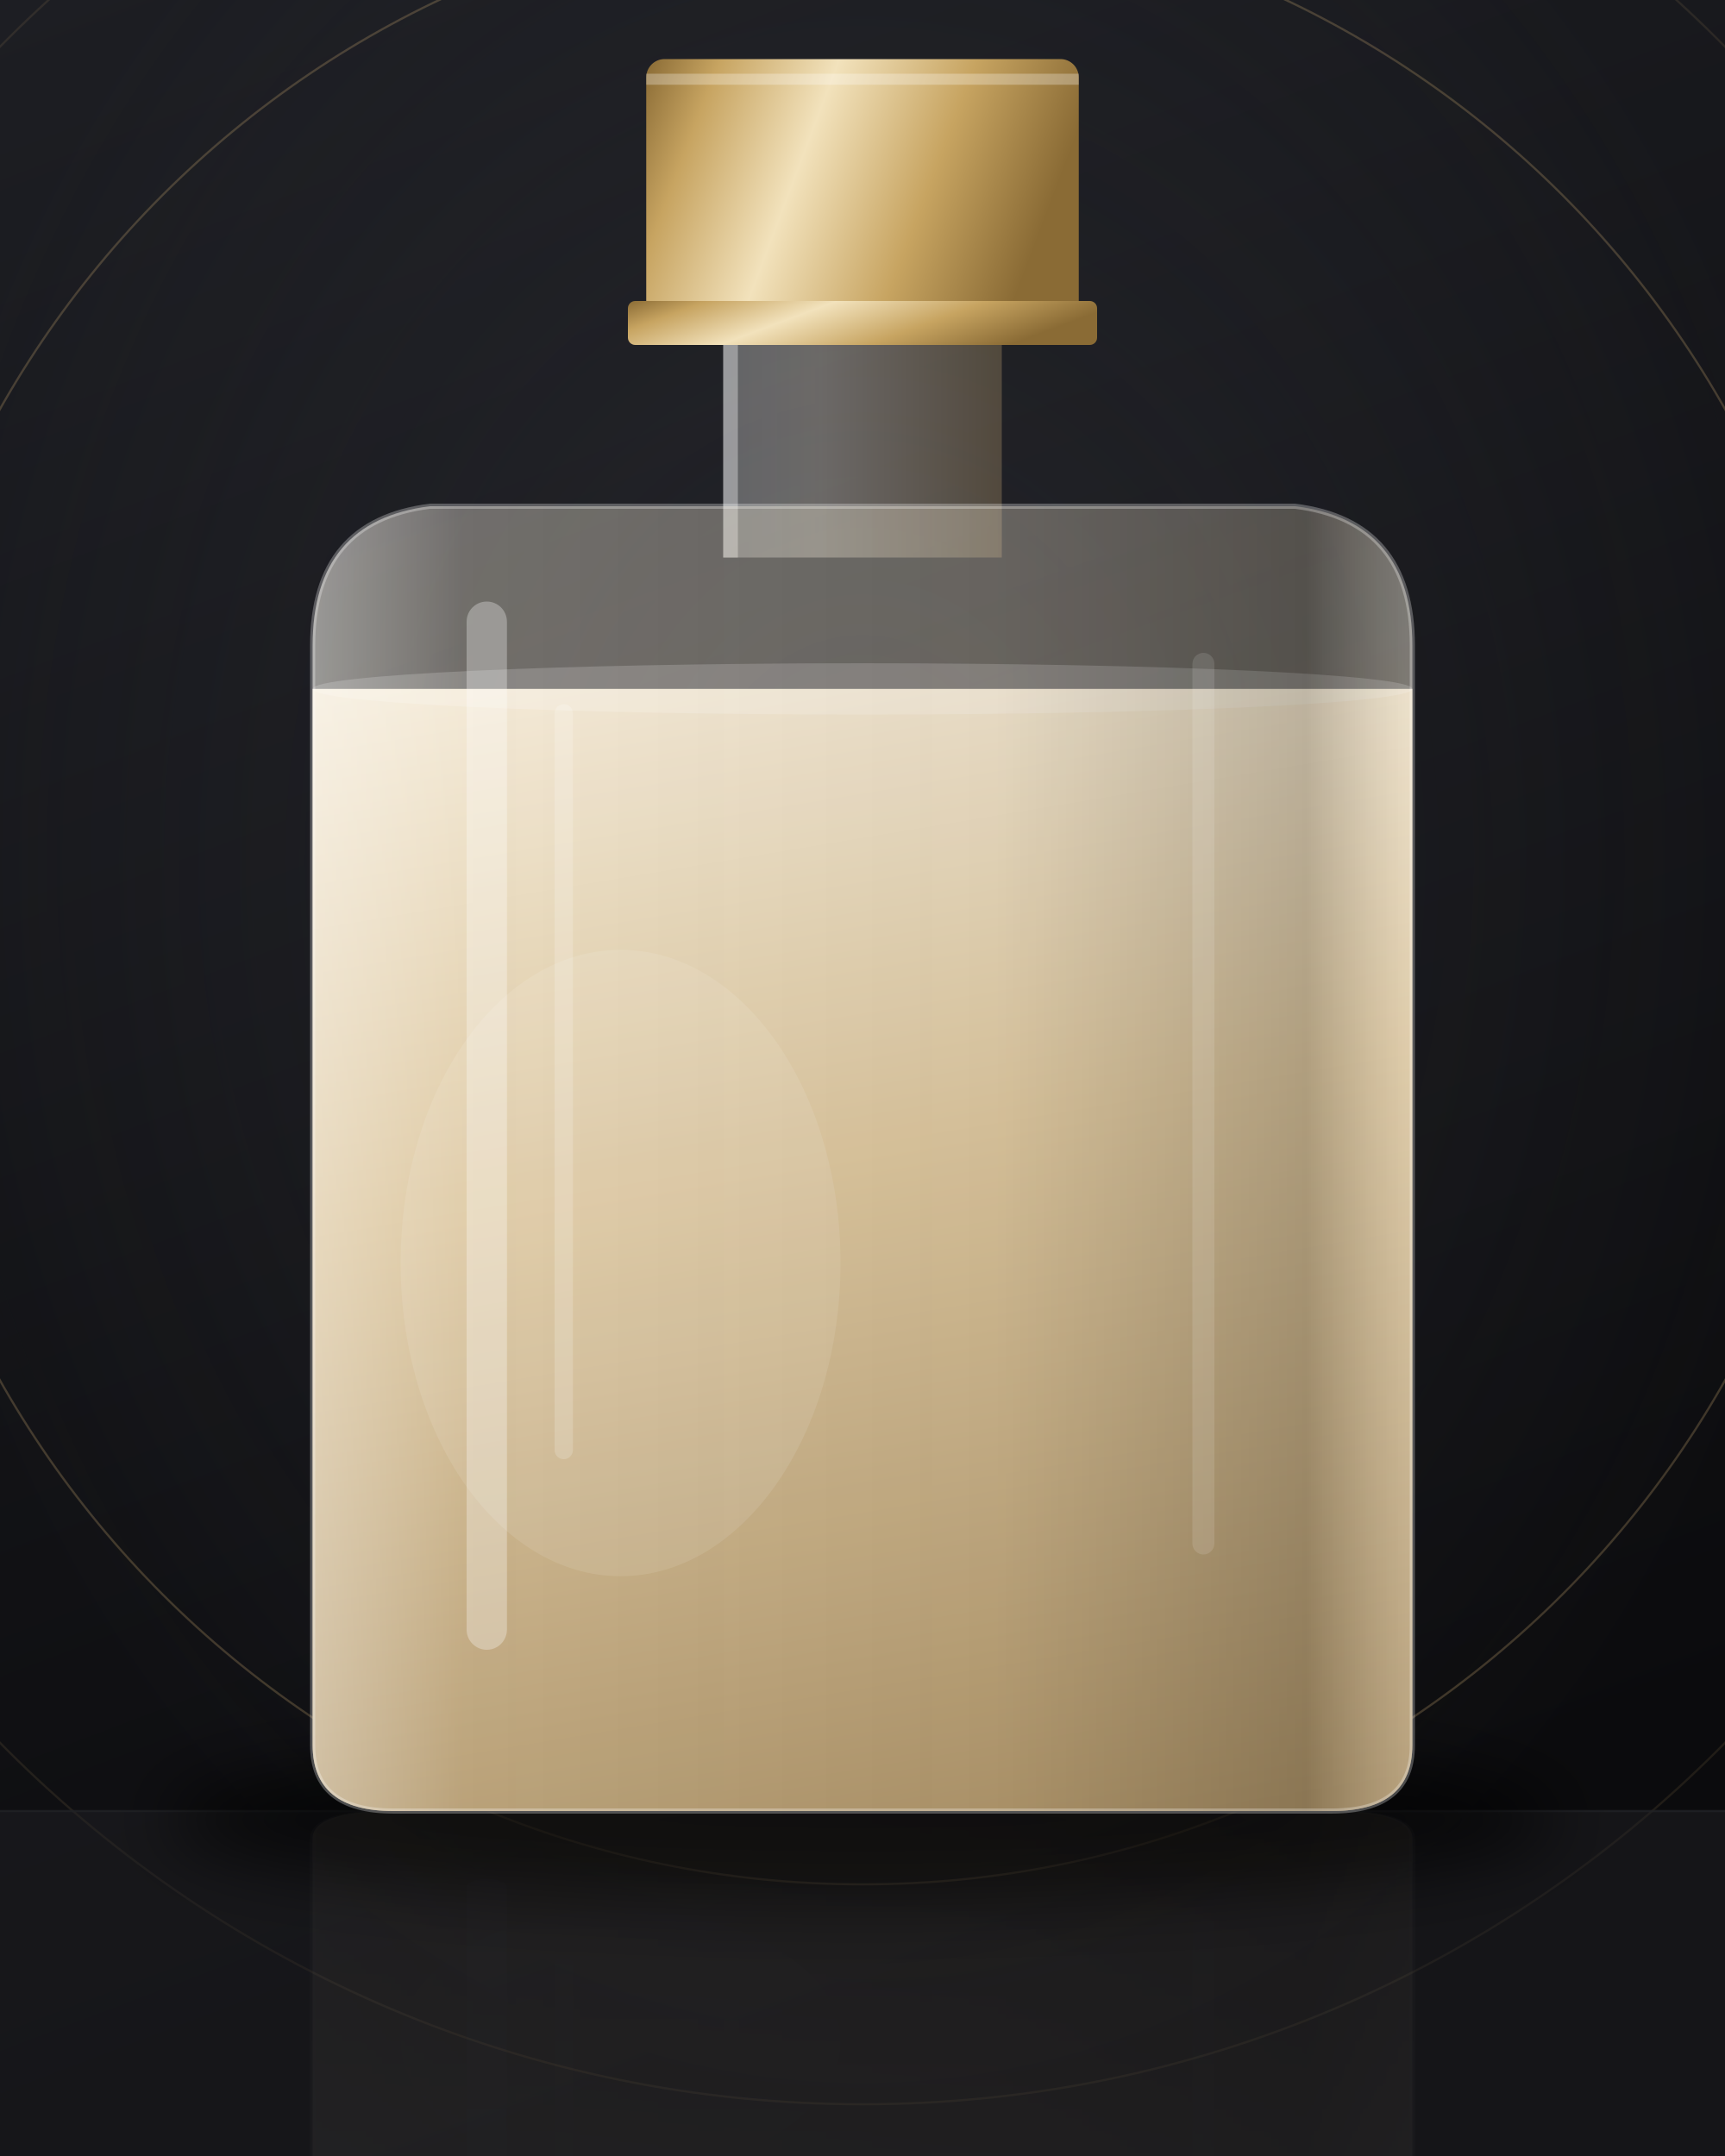
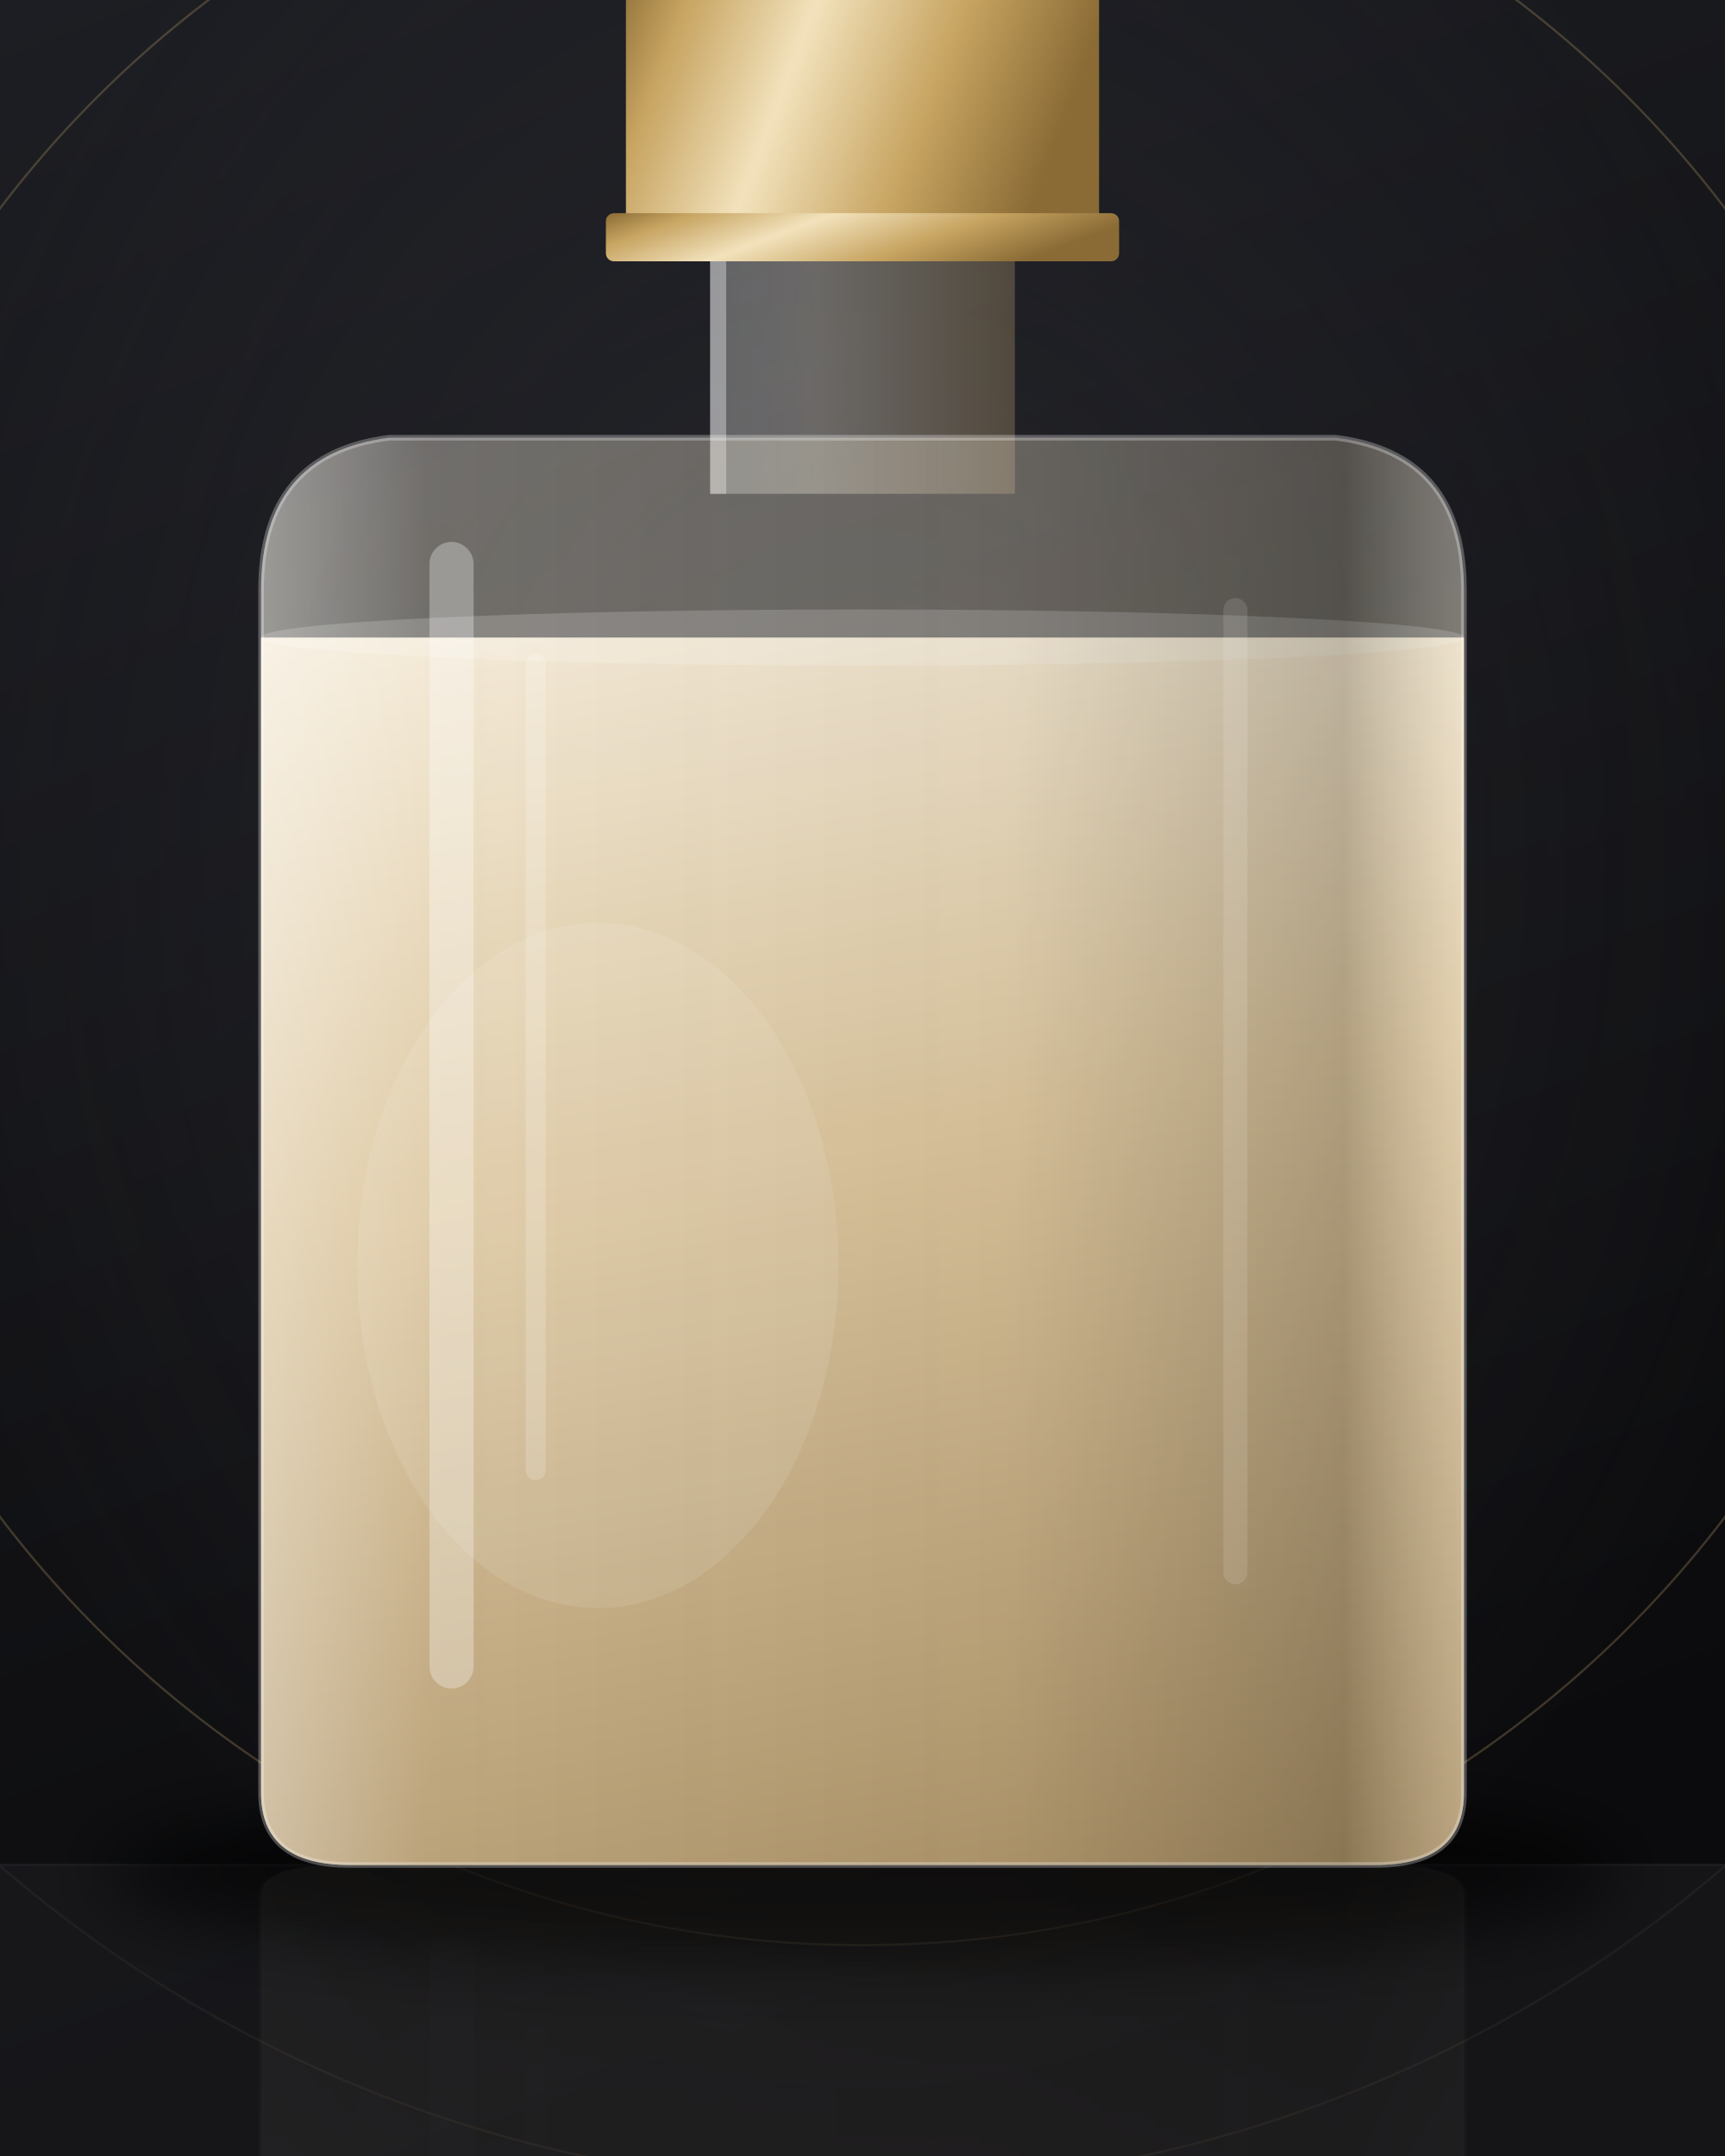
<svg xmlns="http://www.w3.org/2000/svg" viewBox="0 0 800 1000" width="800" height="1000" role="img">
  <defs>
    <linearGradient id="bg-misk-al-hujra2" x1="0" y1="0" x2="0.3" y2="1">
      <stop offset="0" stop-color="#1D1E23" />
      <stop offset="1" stop-color="#0B0B0D" />
    </linearGradient>
    <radialGradient id="glow-misk-al-hujra2" cx="0.5" cy="0.4" r="0.58">
      <stop offset="0" stop-color="#3D3E46" stop-opacity="0.8" />
      <stop offset="1" stop-color="#3D3E46" stop-opacity="0" />
    </radialGradient>
    <linearGradient id="liq-misk-al-hujra2" x1="0" y1="0" x2="0.25" y2="1">
      <stop offset="0" stop-color="#F7EFDF" />
      <stop offset="0.45" stop-color="#DCC69E" />
      <stop offset="1" stop-color="#AE9469" />
    </linearGradient>
    <linearGradient id="empty-misk-al-hujra2" x1="0" y1="0" x2="0.3" y2="1">
      <stop offset="0" stop-color="#F7EFDF" stop-opacity="0.34" />
      <stop offset="1" stop-color="#DCC69E" stop-opacity="0.42" />
    </linearGradient>
    <linearGradient id="glass-misk-al-hujra2" x1="0" y1="0" x2="1" y2="0">
      <stop offset="0" stop-color="#ffffff" stop-opacity="0.34" />
      <stop offset="0.14" stop-color="#ffffff" stop-opacity="0.05" />
      <stop offset="0.62" stop-color="#000000" stop-opacity="0.04" />
      <stop offset="0.9" stop-color="#000000" stop-opacity="0.2" />
      <stop offset="1" stop-color="#ffffff" stop-opacity="0.16" />
    </linearGradient>
    <linearGradient id="cap-misk-al-hujra2" x1="0" y1="0" x2="1" y2="0.25">
      <stop offset="0" stop-color="#8A6B35" />
      <stop offset="0.16" stop-color="#C7A461" />
      <stop offset="0.42" stop-color="#F2E2BC" />
      <stop offset="0.72" stop-color="#C7A461" />
      <stop offset="1" stop-color="#8A6B35" />
    </linearGradient>
    <linearGradient id="neck-misk-al-hujra2" x1="0" y1="0" x2="1" y2="0">
      <stop offset="0" stop-color="#ffffff" stop-opacity="0.3" />
      <stop offset="0.35" stop-color="#F7EFDF" stop-opacity="0.35" />
      <stop offset="1" stop-color="#AE9469" stop-opacity="0.35" />
    </linearGradient>
    <linearGradient id="fade-misk-al-hujra2" x1="0" y1="0" x2="0" y2="1">
      <stop offset="0" stop-color="#ffffff" stop-opacity="0.55" />
      <stop offset="1" stop-color="#ffffff" stop-opacity="0" />
    </linearGradient>
    <mask id="reflect-misk-al-hujra2">
      <rect x="-1000" y="-1000" width="2000" height="2000" fill="url(#fade-misk-al-hujra2)" />
    </mask>
    <filter id="soft-misk-al-hujra2" x="-60%" y="-60%" width="220%" height="220%">
      <feGaussianBlur stdDeviation="16" />
    </filter>
  </defs>
  <rect width="800" height="1000" fill="url(#bg-misk-al-hujra2)" />
  <rect width="800" height="1000" fill="url(#glow-misk-al-hujra2)" opacity="0.45" />
-   <circle cx="400" cy="415" r="459" fill="none" stroke="#C2A16B" stroke-opacity="0.28" />
-   <circle cx="400" cy="415" r="561" fill="none" stroke="#C2A16B" stroke-opacity="0.12" />
-   <rect y="840" width="800" height="160" fill="#212226" opacity="0.45" />
-   <path d="M 0 840 L 800 840" stroke="#212226" stroke-opacity="0.8" />
-   <ellipse cx="400" cy="844" rx="323" ry="37.4" fill="#040405" opacity="0.65" filter="url(#soft-misk-al-hujra2)" />
-   <g mask="url(#reflect-misk-al-hujra2)" opacity="0.16" transform="translate(400 840) scale(1.7 -0.714)">
+   <circle cx="400" cy="400.124" r="502.066" fill="none" stroke="#C2A16B" stroke-opacity="0.28" />
+   <circle cx="400" cy="400.124" r="613.636" fill="none" stroke="#C2A16B" stroke-opacity="0.12" />
+   <rect y="865" width="800" height="135" fill="#212226" opacity="0.45" />
+   <path d="M 0 865 L 800 865" stroke="#212226" stroke-opacity="0.8" />
+   <ellipse cx="400" cy="869" rx="353.306" ry="40.909" fill="#040405" opacity="0.65" filter="url(#soft-misk-al-hujra2)" />
+   <g mask="url(#reflect-misk-al-hujra2)" opacity="0.16" transform="translate(400 865) scale(1.859504 -0.7809917)">
    <clipPath id="clip-misk-al-hujra2">
      <path d="M -150 -18 L -150 -318 Q -150 -352 -118 -356 L 118 -356 Q 150 -352 150 -318 L 150 -18 Q 150 0 128 0 L -128 0 Q -150 0 -150 -18 Z" />
    </clipPath>
    <rect x="-38" y="-400" width="76" height="58" fill="url(#neck-misk-al-hujra2)" />
    <rect x="-38" y="-400" width="4" height="58" fill="#ffffff" opacity="0.35" />
    <rect x="-59" y="-478" width="118" height="78" rx="5" fill="url(#cap-misk-al-hujra2)" />
    <rect x="-59" y="-474" width="118" height="3" fill="#ffffff" opacity="0.28" />
    <rect x="-64" y="-412" width="128" height="12" rx="2" fill="url(#cap-misk-al-hujra2)" />
    <path d="M -150 -18 L -150 -318 Q -150 -352 -118 -356 L 118 -356 Q 150 -352 150 -318 L 150 -18 Q 150 0 128 0 L -128 0 Q -150 0 -150 -18 Z" fill="url(#empty-misk-al-hujra2)" />
    <g clip-path="url(#clip-misk-al-hujra2)">
      <rect x="-260" y="-306.16" width="520" height="346.16" fill="url(#liq-misk-al-hujra2)" />
      <ellipse cx="0" cy="-306.16" rx="150" ry="7" fill="#ffffff" opacity="0.18" />
      <ellipse cx="-66" cy="-149.52" rx="60" ry="85.44" fill="#ffffff" opacity="0.1" />
    </g>
    <path d="M -150 -18 L -150 -318 Q -150 -352 -118 -356 L 118 -356 Q 150 -352 150 -318 L 150 -18 Q 150 0 128 0 L -128 0 Q -150 0 -150 -18 Z" fill="url(#glass-misk-al-hujra2)" />
    <path d="M -150 -18 L -150 -318 Q -150 -352 -118 -356 L 118 -356 Q 150 -352 150 -318 L 150 -18 Q 150 0 128 0 L -128 0 Q -150 0 -150 -18 Z" fill="none" stroke="#ffffff" stroke-opacity="0.28" stroke-width="1.4" />
    <g clip-path="url(#clip-misk-al-hujra2)">
      <rect x="-108" y="-330" width="11" height="286" rx="5.5" fill="#ffffff" opacity="0.3" />
      <rect x="-84" y="-302" width="5" height="206" rx="2.5" fill="#ffffff" opacity="0.18" />
      <rect x="90" y="-316" width="6" height="246" rx="3" fill="#ffffff" opacity="0.12" />
    </g>
  </g>
-   <g transform="translate(400 840) scale(1.7)">
+   <g transform="translate(400 865) scale(1.859504)">
    <clipPath id="clip-misk-al-hujra2">
      <path d="M -150 -18 L -150 -318 Q -150 -352 -118 -356 L 118 -356 Q 150 -352 150 -318 L 150 -18 Q 150 0 128 0 L -128 0 Q -150 0 -150 -18 Z" />
    </clipPath>
    <rect x="-38" y="-400" width="76" height="58" fill="url(#neck-misk-al-hujra2)" />
    <rect x="-38" y="-400" width="4" height="58" fill="#ffffff" opacity="0.35" />
    <rect x="-59" y="-478" width="118" height="78" rx="5" fill="url(#cap-misk-al-hujra2)" />
    <rect x="-59" y="-474" width="118" height="3" fill="#ffffff" opacity="0.28" />
    <rect x="-64" y="-412" width="128" height="12" rx="2" fill="url(#cap-misk-al-hujra2)" />
    <path d="M -150 -18 L -150 -318 Q -150 -352 -118 -356 L 118 -356 Q 150 -352 150 -318 L 150 -18 Q 150 0 128 0 L -128 0 Q -150 0 -150 -18 Z" fill="url(#empty-misk-al-hujra2)" />
    <g clip-path="url(#clip-misk-al-hujra2)">
      <rect x="-260" y="-306.16" width="520" height="346.16" fill="url(#liq-misk-al-hujra2)" />
      <ellipse cx="0" cy="-306.16" rx="150" ry="7" fill="#ffffff" opacity="0.18" />
      <ellipse cx="-66" cy="-149.52" rx="60" ry="85.44" fill="#ffffff" opacity="0.1" />
    </g>
    <path d="M -150 -18 L -150 -318 Q -150 -352 -118 -356 L 118 -356 Q 150 -352 150 -318 L 150 -18 Q 150 0 128 0 L -128 0 Q -150 0 -150 -18 Z" fill="url(#glass-misk-al-hujra2)" />
    <path d="M -150 -18 L -150 -318 Q -150 -352 -118 -356 L 118 -356 Q 150 -352 150 -318 L 150 -18 Q 150 0 128 0 L -128 0 Q -150 0 -150 -18 Z" fill="none" stroke="#ffffff" stroke-opacity="0.28" stroke-width="1.4" />
    <g clip-path="url(#clip-misk-al-hujra2)">
      <rect x="-108" y="-330" width="11" height="286" rx="5.5" fill="#ffffff" opacity="0.3" />
      <rect x="-84" y="-302" width="5" height="206" rx="2.5" fill="#ffffff" opacity="0.18" />
      <rect x="90" y="-316" width="6" height="246" rx="3" fill="#ffffff" opacity="0.12" />
    </g>
  </g>
</svg>
